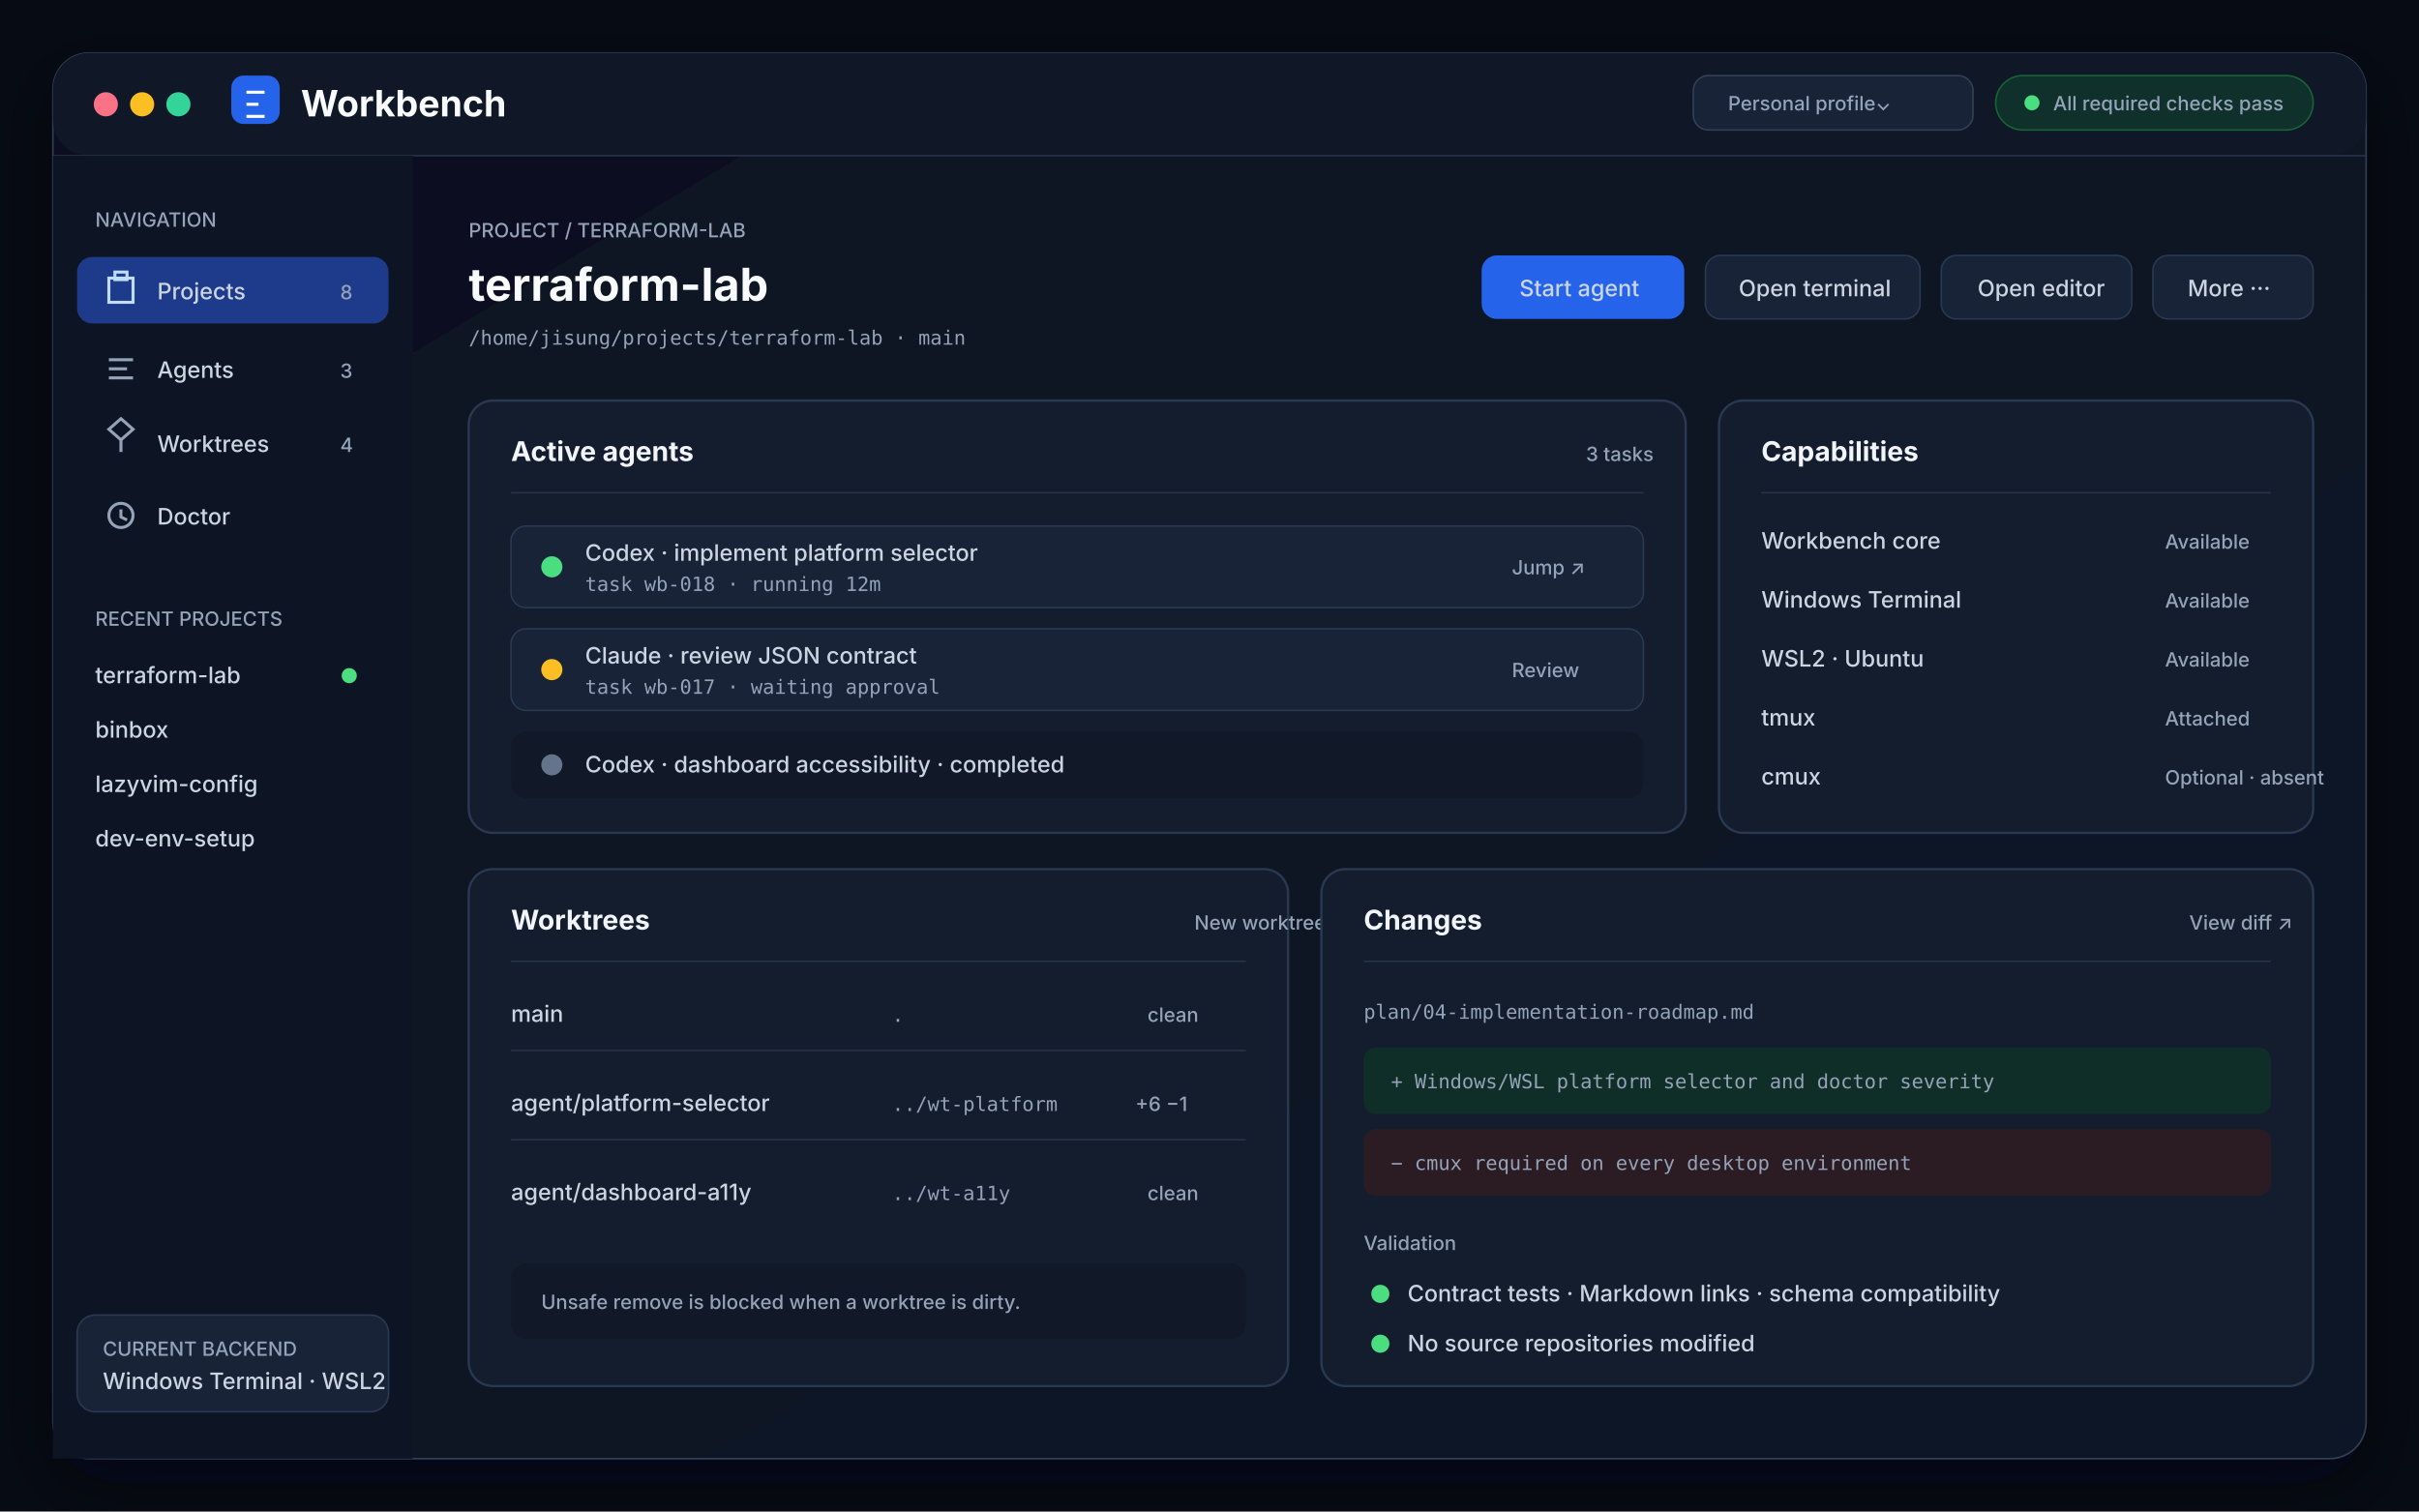
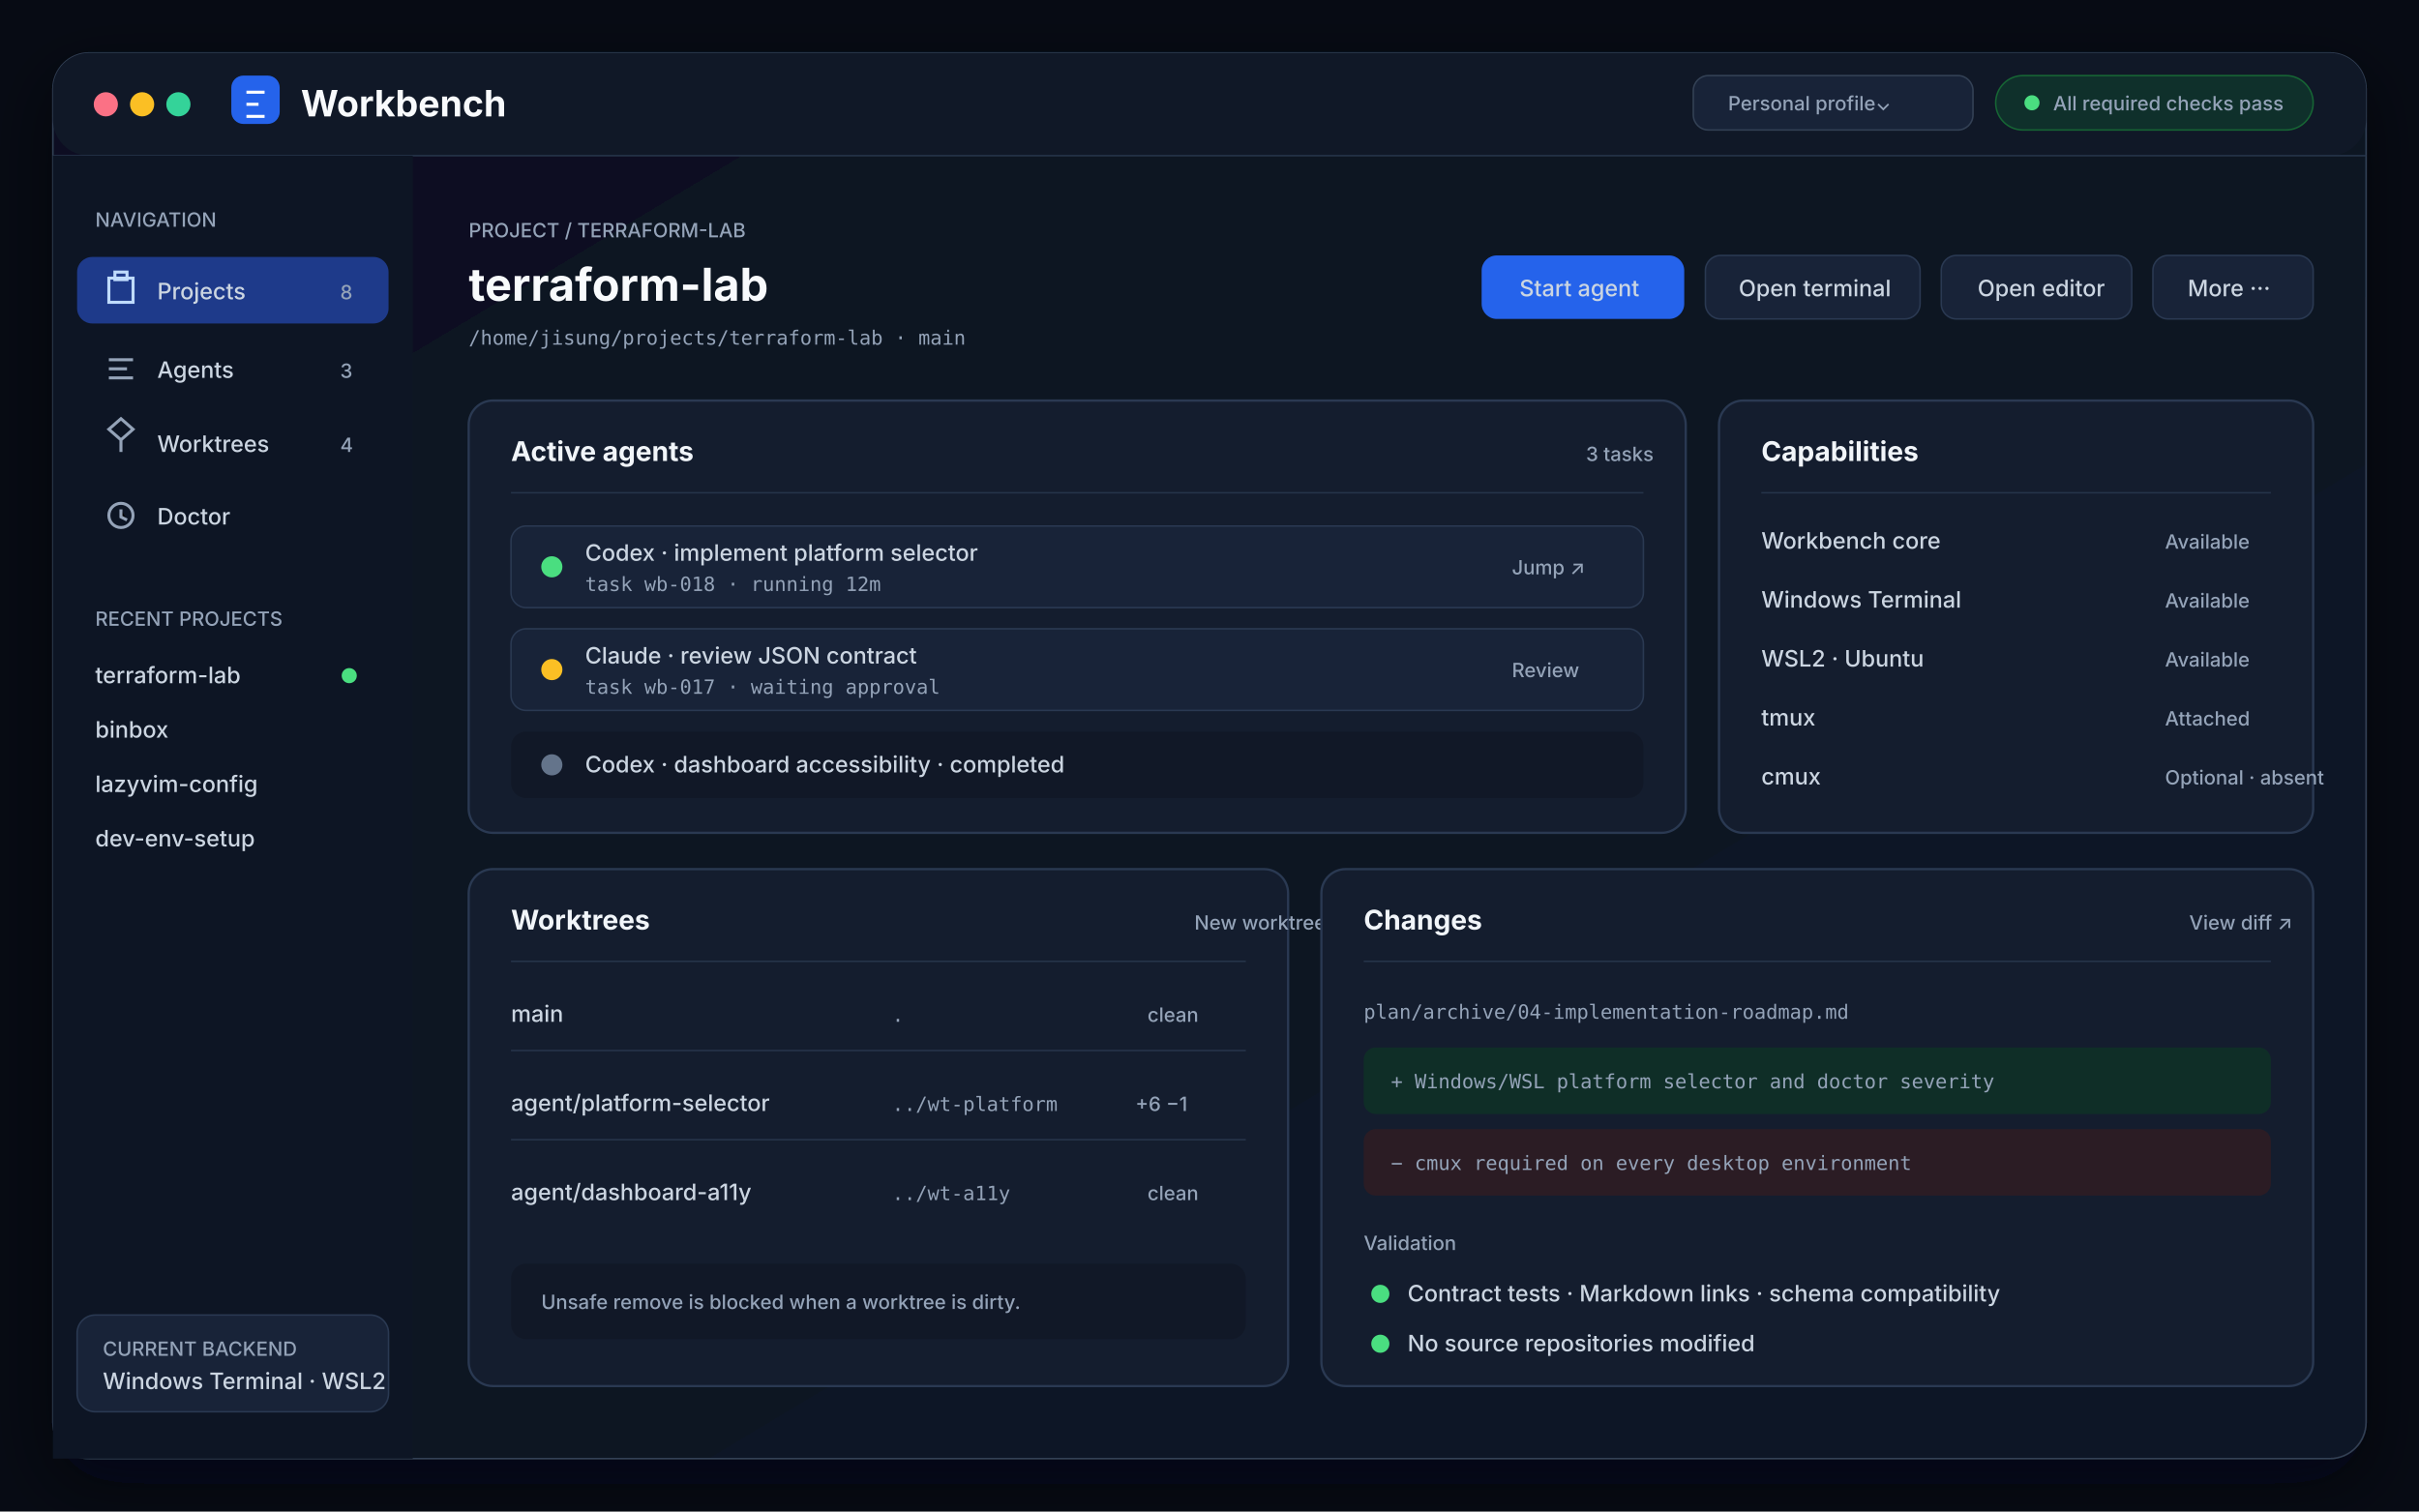
<svg xmlns="http://www.w3.org/2000/svg" width="1600" height="1000" viewBox="0 0 1600 1000" role="img" aria-labelledby="title desc">
  <defs>
    <linearGradient id="page" x1="0" y1="0" x2="1" y2="1">
      <stop offset="0" stop-color="#0b1020" />
      <stop offset="1" stop-color="#111827" />
    </linearGradient>
    <filter id="shadow" x="-20%" y="-20%" width="140%" height="140%">
      <feDropShadow dx="0" dy="16" stdDeviation="22" flood-color="#020617" flood-opacity=".5" />
    </filter>
    <style>
      .brand{font:700 24px -apple-system,BlinkMacSystemFont,"Segoe UI",sans-serif;fill:#f8fafc}
      .h1{font:700 30px -apple-system,BlinkMacSystemFont,"Segoe UI",sans-serif;fill:#f8fafc}
      .h2{font:700 18px -apple-system,BlinkMacSystemFont,"Segoe UI",sans-serif;fill:#f1f5f9}
      .body{font:500 15px -apple-system,BlinkMacSystemFont,"Segoe UI",sans-serif;fill:#cbd5e1}
      .small{font:500 13px -apple-system,BlinkMacSystemFont,"Segoe UI",sans-serif;fill:#94a3b8}
      .mono{font:500 13px ui-monospace,SFMono-Regular,Consolas,monospace;fill:#94a3b8}
      .card{fill:#141d2e;stroke:#2a3952;stroke-width:1.5}
      .row{fill:#182338;stroke:#2a3952;stroke-width:1}
      .rule{stroke:#26344a;stroke-width:1}
    </style>
  </defs>
  <rect width="1600" height="1000" fill="#070b14" />
  <rect x="35" y="35" width="1530" height="930" rx="24" fill="url(#page)" stroke="#334155" filter="url(#shadow)" />
  <rect x="35" y="35" width="1530" height="68" rx="24" fill="#101827" />
  <path d="M35 103H1565" class="rule" />
  <circle cx="70" cy="69" r="8" fill="#fb7185" />
  <circle cx="94" cy="69" r="8" fill="#fbbf24" />
  <circle cx="118" cy="69" r="8" fill="#34d399" />
  <rect x="153" y="50" width="32" height="32" rx="8" fill="#2563eb" />
  <path d="M163 61h12M163 69h8M163 77h12" stroke="#fff" stroke-width="2" />
  <text x="199" y="77" class="brand">Workbench</text>
  <rect x="1120" y="50" width="185" height="36" rx="10" fill="#182338" stroke="#334155" />
  <text x="1143" y="73" class="small">Personal profile⌄</text>
  <rect x="1320" y="50" width="210" height="36" rx="18" fill="#0f302b" stroke="#166534" />
  <circle cx="1344" cy="68" r="5" fill="#4ade80" />
  <text x="1358" y="73" class="small" fill="#bbf7d0">All required checks pass</text>
  <rect x="35" y="103" width="238" height="862" fill="#0d1524" />
  <text x="63" y="150" class="small">NAVIGATION</text>
  <rect x="51" y="170" width="206" height="44" rx="10" fill="#1e3a8a" />
  <path d="M72 184h16v16H72zM76 180h8v5h-8z" fill="none" stroke="#bfdbfe" stroke-width="2" />
  <text x="104" y="198" class="body" fill="#eff6ff">Projects</text>
  <text x="225" y="198" class="small" fill="#bfdbfe">8</text>
  <path d="M72 238h16M72 244h12M72 250h16" stroke="#94a3b8" stroke-width="2" />
  <text x="104" y="250" class="body">Agents</text>
  <text x="225" y="250" class="small">3</text>
  <path d="M72 284l8-7 8 7-8 7zM80 291v8" fill="none" stroke="#94a3b8" stroke-width="2" />
  <text x="104" y="299" class="body">Worktrees</text>
  <text x="225" y="299" class="small">4</text>
  <circle cx="80" cy="341" r="8" fill="none" stroke="#94a3b8" stroke-width="2" />
  <path d="M80 337v5l4 2" stroke="#94a3b8" stroke-width="2" />
  <text x="104" y="347" class="body">Doctor</text>
  <text x="63" y="414" class="small">RECENT PROJECTS</text>
  <text x="63" y="452" class="body">terraform-lab</text>
  <circle cx="231" cy="447" r="5" fill="#4ade80" />
  <text x="63" y="488" class="body">binbox</text>
  <text x="63" y="524" class="body">lazyvim-config</text>
  <text x="63" y="560" class="body">dev-env-setup</text>
  <rect x="51" y="870" width="206" height="64" rx="12" class="row" />
  <text x="68" y="897" class="small">CURRENT BACKEND</text>
  <text x="68" y="919" class="body">Windows Terminal · WSL2</text>
  <text x="310" y="157" class="small">PROJECT / TERRAFORM-LAB</text>
  <text x="310" y="199" class="h1">terraform-lab</text>
  <text x="310" y="228" class="mono">/home/jisung/projects/terraform-lab · main</text>
  <rect x="980" y="169" width="134" height="42" rx="10" fill="#2563eb" />
  <text x="1005" y="196" class="body" fill="#fff">Start agent</text>
  <rect x="1128" y="169" width="142" height="42" rx="10" class="row" />
  <text x="1150" y="196" class="body">Open terminal</text>
  <rect x="1284" y="169" width="126" height="42" rx="10" class="row" />
  <text x="1308" y="196" class="body">Open editor</text>
  <rect x="1424" y="169" width="106" height="42" rx="10" class="row" />
  <text x="1447" y="196" class="body">More ···</text>
  <rect x="310" y="265" width="805" height="286" rx="16" class="card" />
  <text x="338" y="305" class="h2">Active agents</text>
  <text x="1049" y="305" class="small">3 tasks</text>
  <path d="M338 326H1087" class="rule" />
  <rect x="338" y="348" width="749" height="54" rx="10" class="row" />
  <circle cx="365" cy="375" r="7" fill="#4ade80" />
  <text x="387" y="371" class="body">Codex · implement platform selector</text>
  <text x="387" y="391" class="mono">task wb-018 · running 12m</text>
  <text x="1000" y="380" class="small">Jump ↗</text>
  <rect x="338" y="416" width="749" height="54" rx="10" class="row" />
  <circle cx="365" cy="443" r="7" fill="#fbbf24" />
  <text x="387" y="439" class="body">Claude · review JSON contract</text>
  <text x="387" y="459" class="mono">task wb-017 · waiting approval</text>
  <text x="1000" y="448" class="small">Review</text>
  <rect x="338" y="484" width="749" height="44" rx="10" fill="#111827" />
  <circle cx="365" cy="506" r="7" fill="#64748b" />
  <text x="387" y="511" class="body">Codex · dashboard accessibility · completed</text>
  <rect x="1137" y="265" width="393" height="286" rx="16" class="card" />
  <text x="1165" y="305" class="h2">Capabilities</text>
  <path d="M1165 326H1502" class="rule" />
  <text x="1165" y="363" class="body">Workbench core</text>
  <text x="1432" y="363" class="small" fill="#86efac">Available</text>
  <text x="1165" y="402" class="body">Windows Terminal</text>
  <text x="1432" y="402" class="small" fill="#86efac">Available</text>
  <text x="1165" y="441" class="body">WSL2 · Ubuntu</text>
  <text x="1432" y="441" class="small" fill="#86efac">Available</text>
  <text x="1165" y="480" class="body">tmux</text>
  <text x="1432" y="480" class="small" fill="#86efac">Attached</text>
  <text x="1165" y="519" class="body">cmux</text>
  <text x="1432" y="519" class="small">Optional · absent</text>
  <rect x="310" y="575" width="542" height="342" rx="16" class="card" />
  <text x="338" y="615" class="h2">Worktrees</text>
  <text x="790" y="615" class="small">New worktree +</text>
  <path d="M338 636H824" class="rule" />
  <text x="338" y="676" class="body">main</text>
  <text x="590" y="676" class="mono">.</text>
  <text x="759" y="676" class="small" fill="#86efac">clean</text>
  <path d="M338 695H824" class="rule" />
  <text x="338" y="735" class="body">agent/platform-selector</text>
  <text x="590" y="735" class="mono">../wt-platform</text>
  <text x="751" y="735" class="small" fill="#fde68a">+6 −1</text>
  <path d="M338 754H824" class="rule" />
  <text x="338" y="794" class="body">agent/dashboard-a11y</text>
  <text x="590" y="794" class="mono">../wt-a11y</text>
  <text x="759" y="794" class="small" fill="#86efac">clean</text>
  <rect x="338" y="836" width="486" height="50" rx="10" fill="#111827" />
  <text x="358" y="866" class="small">Unsafe remove is blocked when a worktree is dirty.</text>
  <rect x="874" y="575" width="656" height="342" rx="16" class="card" />
  <text x="902" y="615" class="h2">Changes</text>
  <text x="1448" y="615" class="small">View diff ↗</text>
  <path d="M902 636H1502" class="rule" />
-   <text x="902" y="674" class="mono">plan/04-implementation-roadmap.md</text>
+   <text x="902" y="674" class="mono">plan/archive/04-implementation-roadmap.md</text>
  <rect x="902" y="693" width="600" height="44" rx="8" fill="#0f2e27" />
  <text x="920" y="720" class="mono" fill="#86efac">+ Windows/WSL platform selector and doctor severity</text>
  <rect x="902" y="747" width="600" height="44" rx="8" fill="#2b1c24" />
  <text x="920" y="774" class="mono" fill="#fda4af">− cmux required on every desktop environment</text>
  <text x="902" y="827" class="small">Validation</text>
  <circle cx="913" cy="856" r="6" fill="#4ade80" />
  <text x="931" y="861" class="body">Contract tests · Markdown links · schema compatibility</text>
  <circle cx="913" cy="889" r="6" fill="#4ade80" />
  <text x="931" y="894" class="body">No source repositories modified</text>
</svg>
